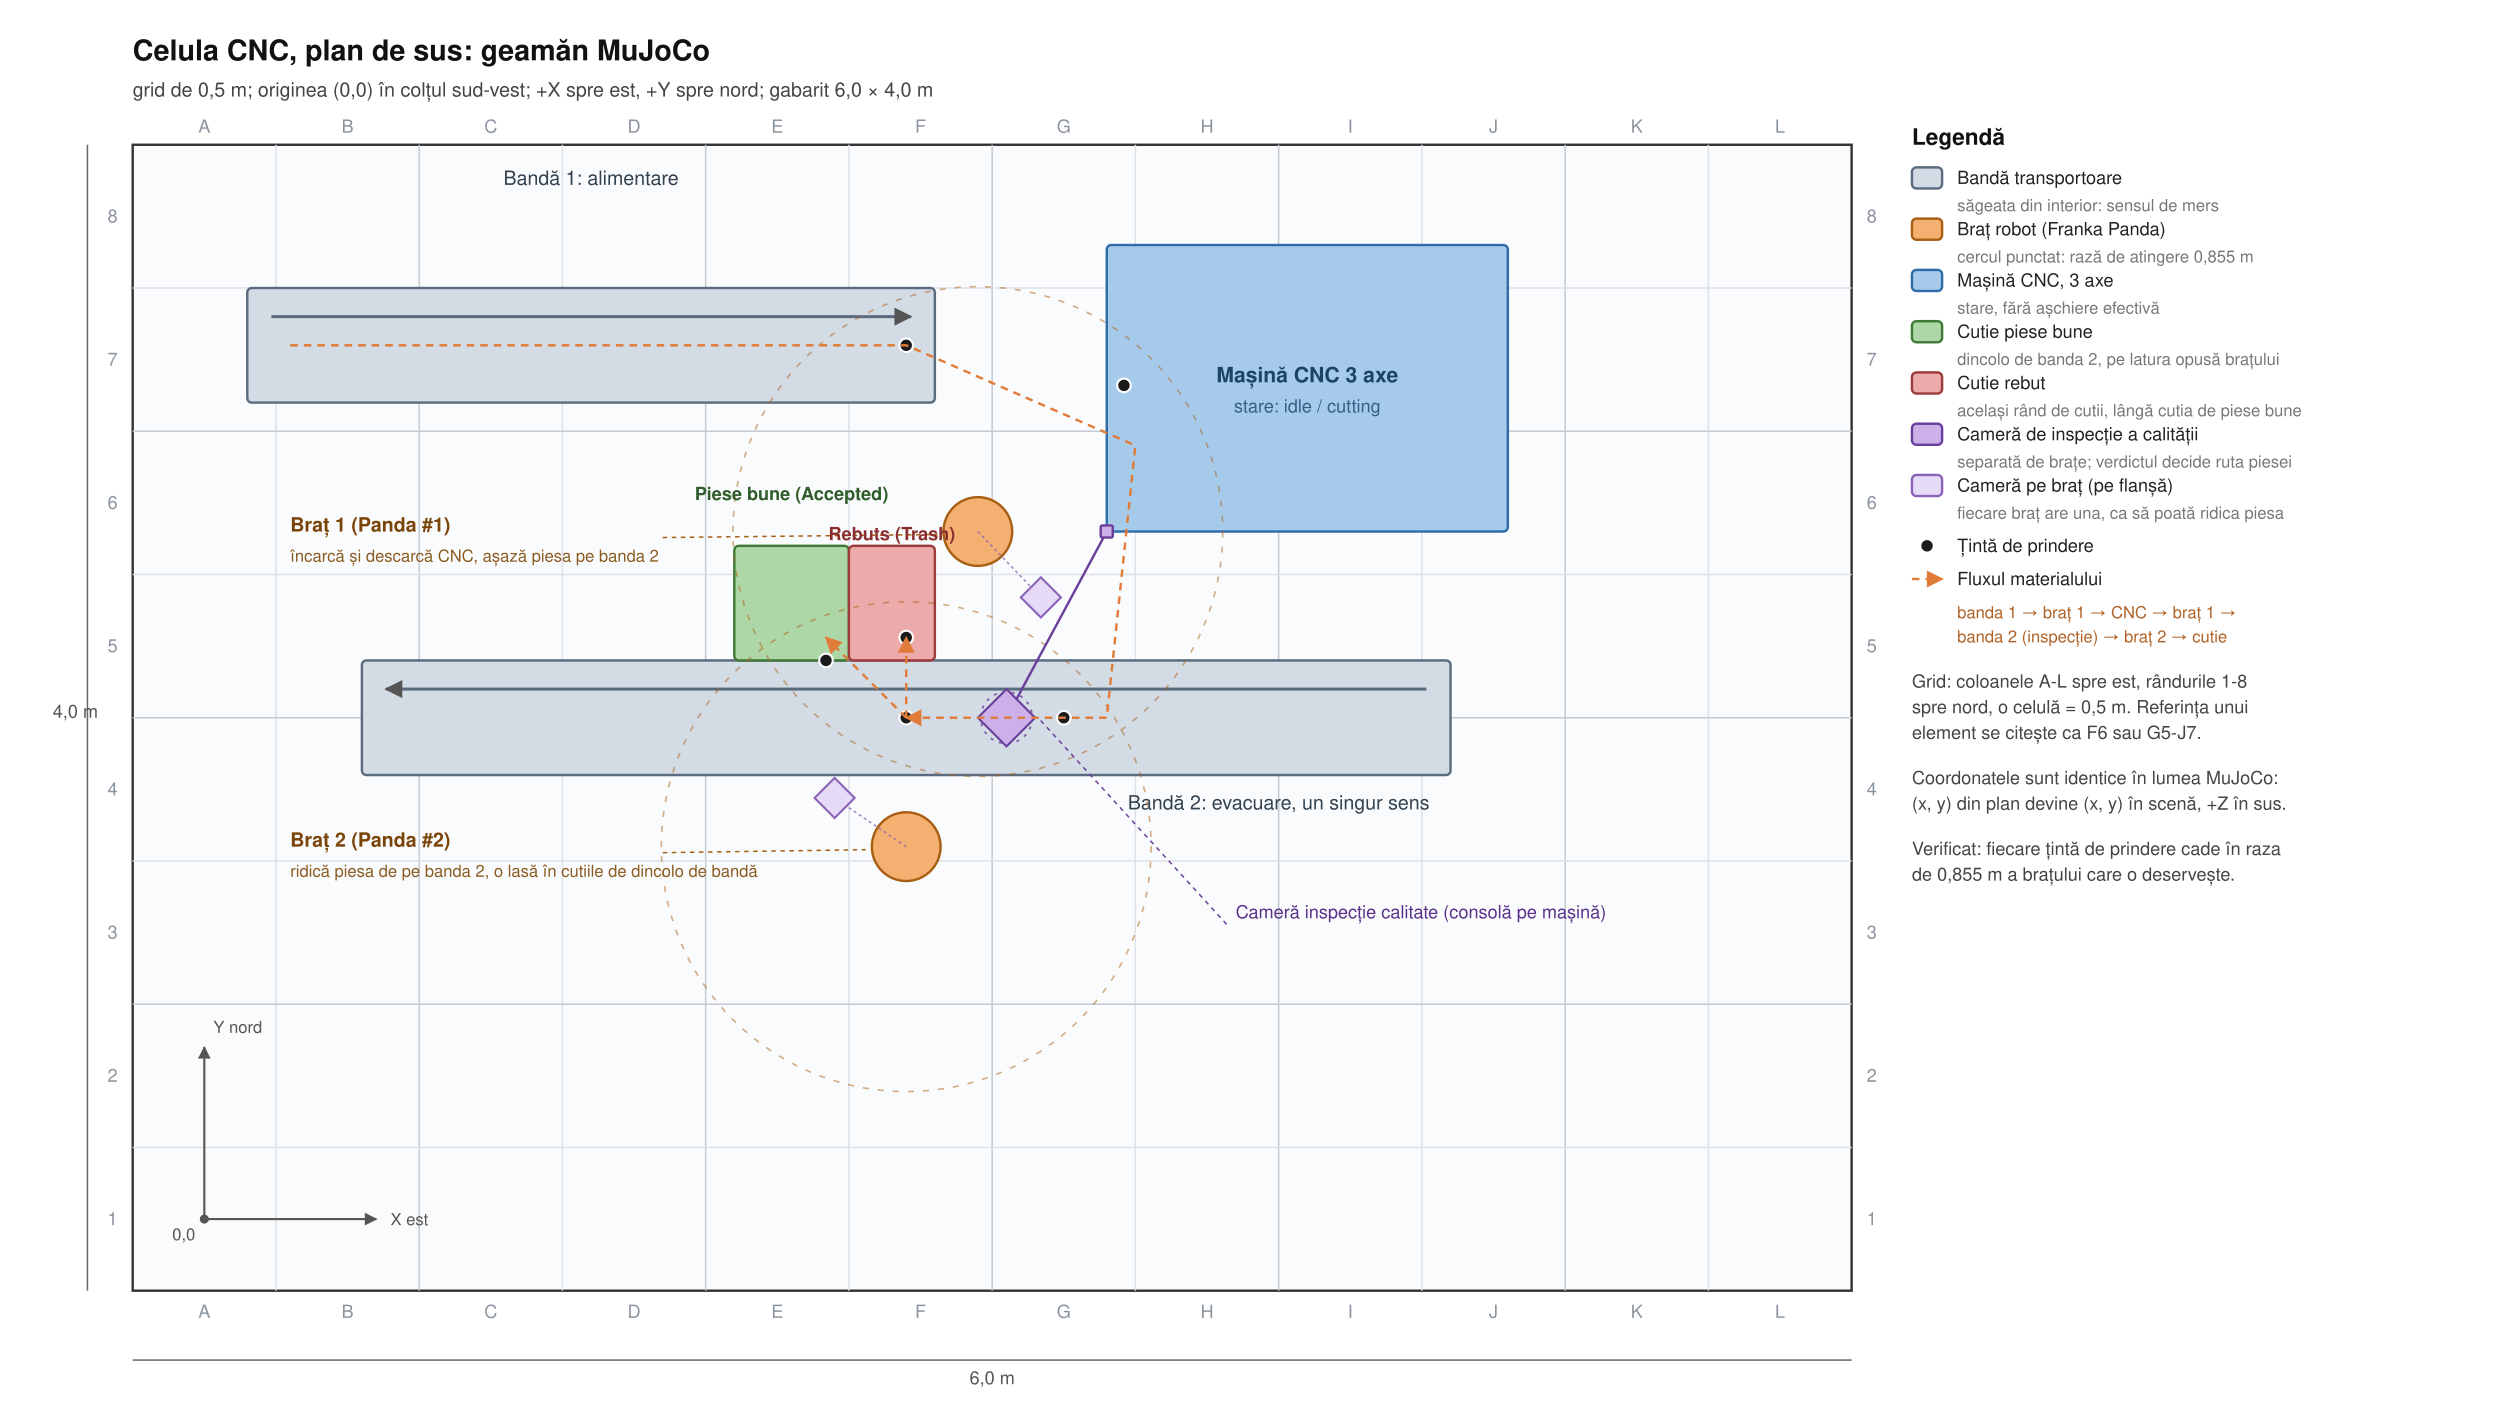
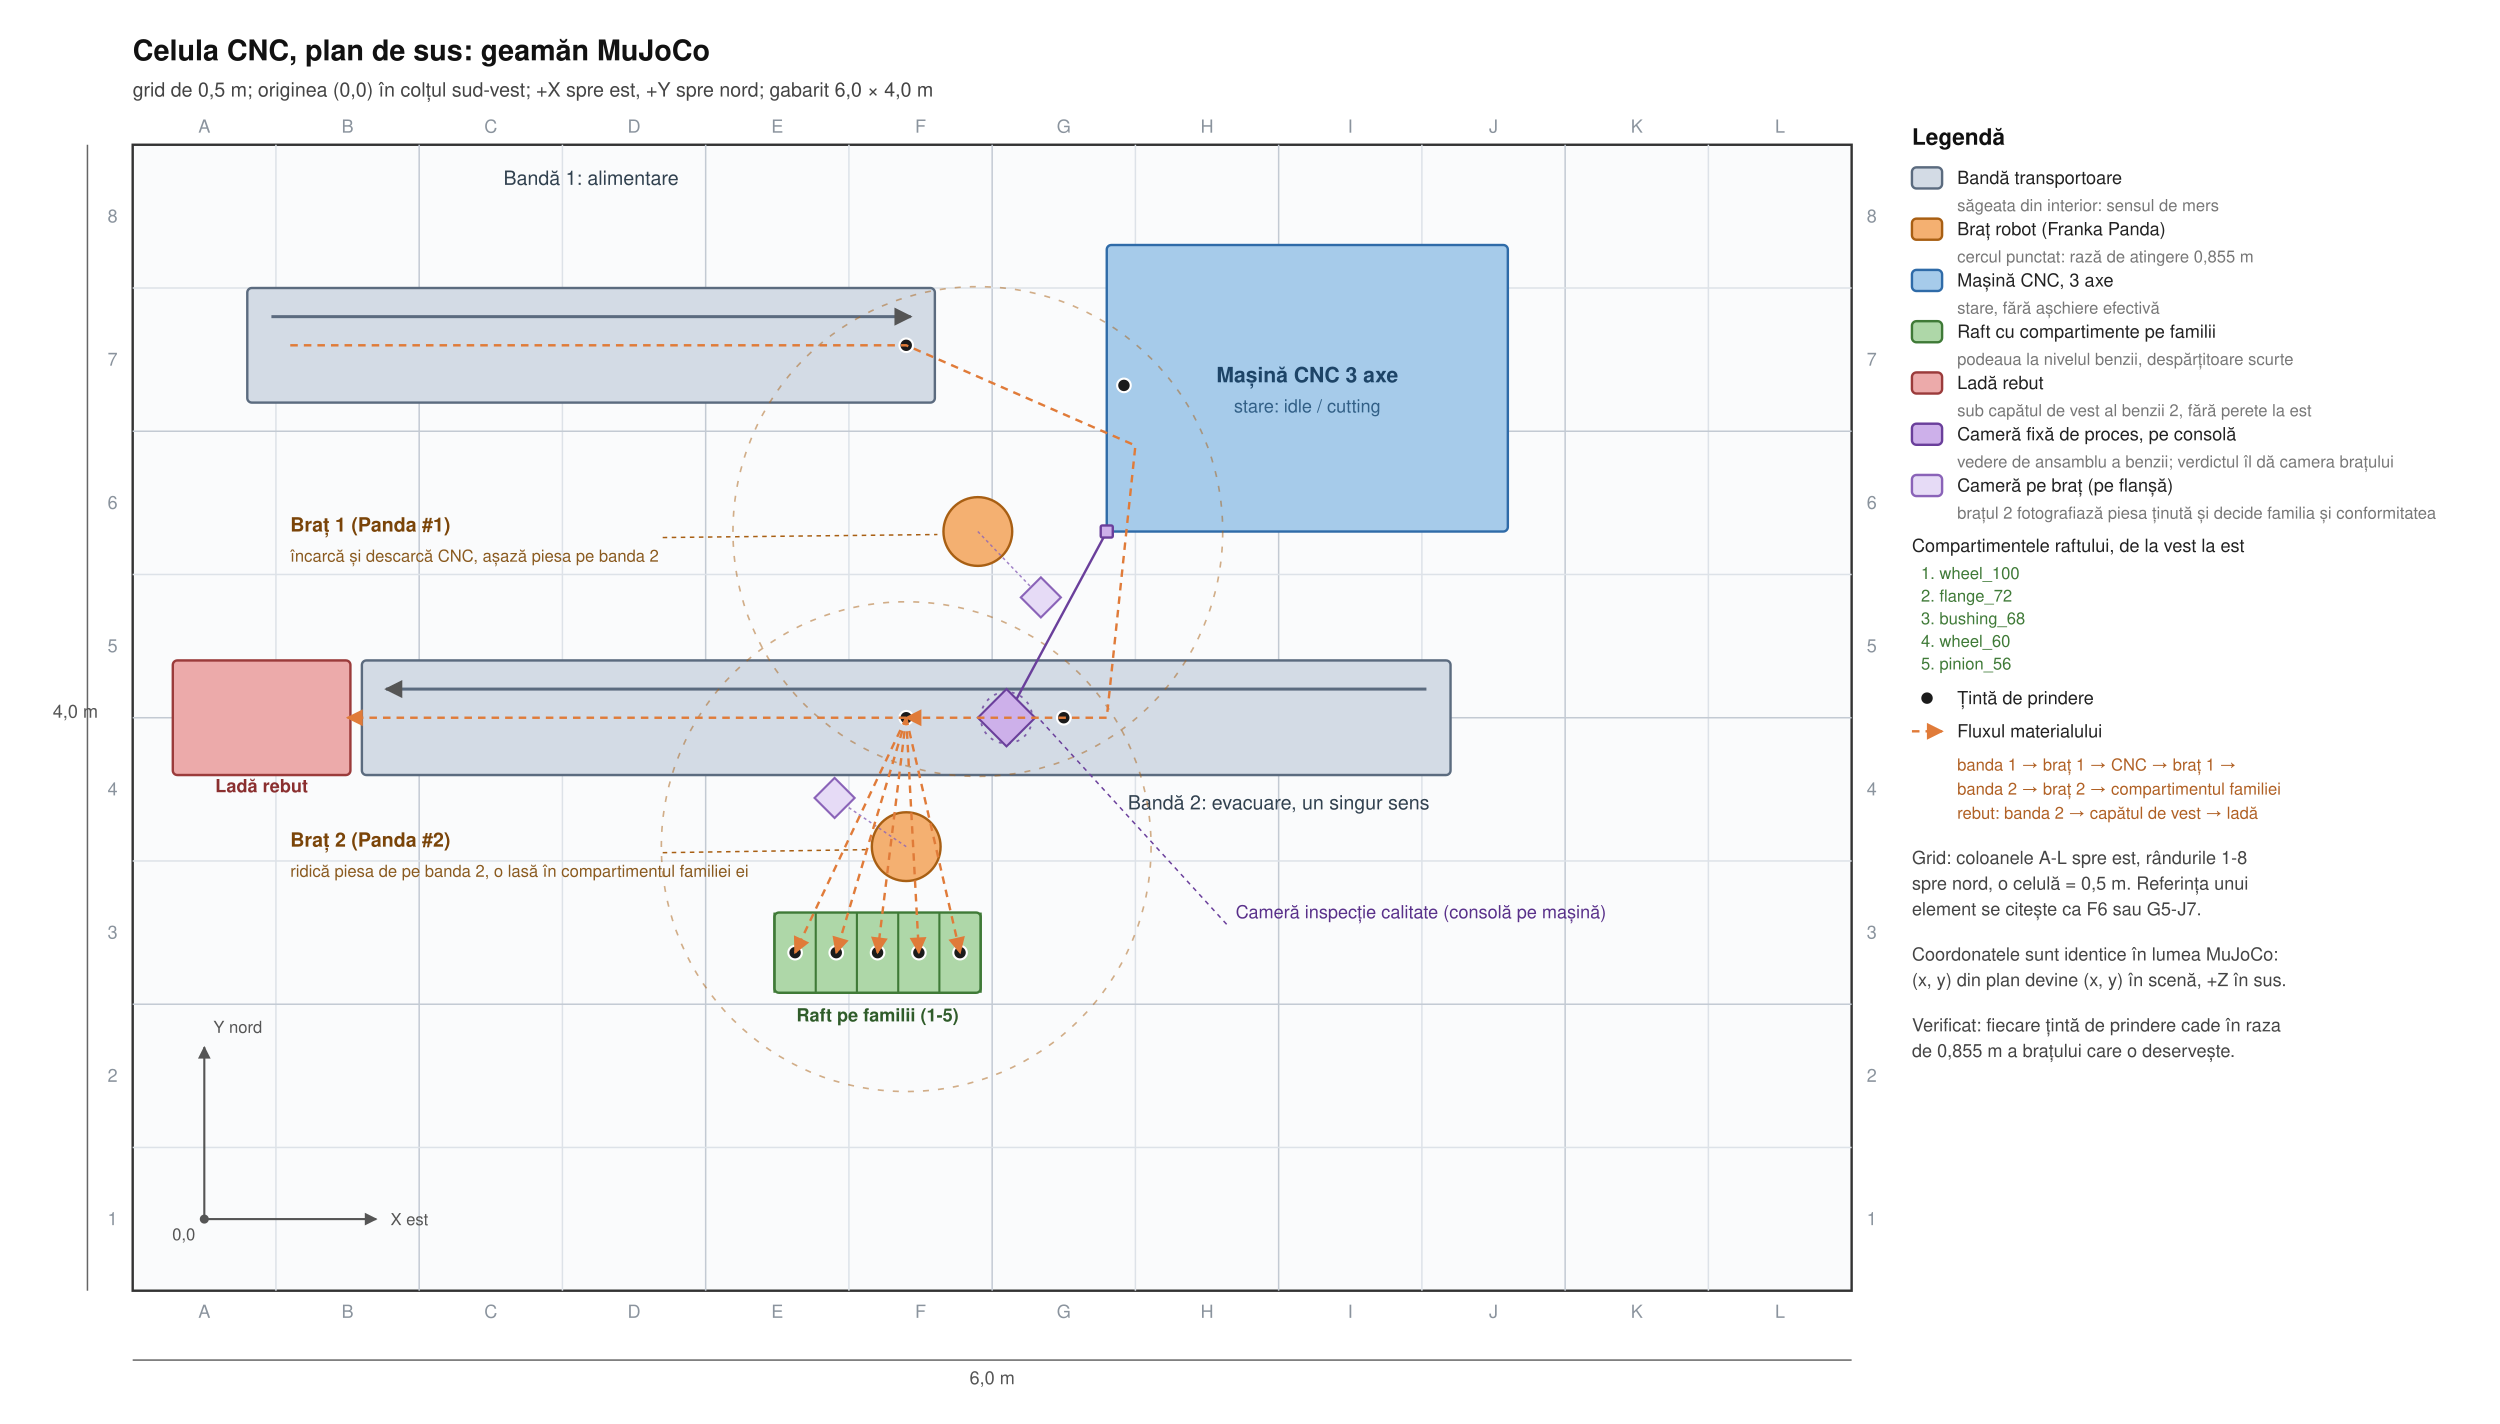
<svg xmlns="http://www.w3.org/2000/svg" width="1658" height="944" viewBox="0 0 1658 944" font-family="Helvetica, Arial, sans-serif">
  <defs>
    <marker id="arrow" viewBox="0 0 10 10" refX="9" refY="5" markerWidth="7" markerHeight="7" orient="auto-start-reverse">
      <path d="M 0 0 L 10 5 L 0 10 z" fill="#e07b39" />
    </marker>
    <marker id="arrow-gray" viewBox="0 0 10 10" refX="9" refY="5" markerWidth="6" markerHeight="6" orient="auto-start-reverse">
      <path d="M 0 0 L 10 5 L 0 10 z" fill="#555" />
    </marker>
  </defs>
  <rect x="0.0" y="0.0" width="1658.0" height="944.0" rx="0" fill="#ffffff" stroke="#ffffff" stroke-width="1.6" />
  <text x="88.0" y="40.0" font-size="19" text-anchor="start" fill="#111" font-weight="bold" opacity="1.00">Celula CNC, plan de sus: geamăn MuJoCo</text>
  <text x="88.0" y="64.0" font-size="13" text-anchor="start" fill="#444" font-weight="normal" opacity="1.00">grid de 0,5 m; originea (0,0) în colțul sud-vest; +X spre est, +Y spre nord; gabarit 6,0 × 4,0 m</text>
  <rect x="88.0" y="96.0" width="1140.0" height="760.0" rx="0" fill="#fafbfc" stroke="#333" stroke-width="1.6" />
  <line x1="183.0" y1="856.0" x2="183.0" y2="96.0" stroke="#dde2e8" stroke-width="1.0" />
  <line x1="278.0" y1="856.0" x2="278.0" y2="96.0" stroke="#c3cad3" stroke-width="1.0" />
  <line x1="373.0" y1="856.0" x2="373.0" y2="96.0" stroke="#dde2e8" stroke-width="1.0" />
  <line x1="468.0" y1="856.0" x2="468.0" y2="96.0" stroke="#c3cad3" stroke-width="1.0" />
  <line x1="563.0" y1="856.0" x2="563.0" y2="96.0" stroke="#dde2e8" stroke-width="1.0" />
  <line x1="658.0" y1="856.0" x2="658.0" y2="96.0" stroke="#c3cad3" stroke-width="1.0" />
  <line x1="753.0" y1="856.0" x2="753.0" y2="96.0" stroke="#dde2e8" stroke-width="1.0" />
  <line x1="848.0" y1="856.0" x2="848.0" y2="96.0" stroke="#c3cad3" stroke-width="1.0" />
  <line x1="943.0" y1="856.0" x2="943.0" y2="96.0" stroke="#dde2e8" stroke-width="1.0" />
  <line x1="1038.0" y1="856.0" x2="1038.0" y2="96.0" stroke="#c3cad3" stroke-width="1.0" />
  <line x1="1133.0" y1="856.0" x2="1133.0" y2="96.0" stroke="#dde2e8" stroke-width="1.0" />
  <line x1="88.0" y1="761.0" x2="1228.0" y2="761.0" stroke="#dde2e8" stroke-width="1.0" />
  <line x1="88.0" y1="666.0" x2="1228.0" y2="666.0" stroke="#c3cad3" stroke-width="1.0" />
  <line x1="88.0" y1="571.0" x2="1228.0" y2="571.0" stroke="#dde2e8" stroke-width="1.0" />
  <line x1="88.0" y1="476.0" x2="1228.0" y2="476.0" stroke="#c3cad3" stroke-width="1.0" />
  <line x1="88.0" y1="381.0" x2="1228.0" y2="381.0" stroke="#dde2e8" stroke-width="1.0" />
  <line x1="88.0" y1="286.0" x2="1228.0" y2="286.0" stroke="#c3cad3" stroke-width="1.0" />
  <line x1="88.0" y1="191.0" x2="1228.0" y2="191.0" stroke="#dde2e8" stroke-width="1.0" />
  <text x="135.5" y="88.0" font-size="12" text-anchor="middle" fill="#8a939d" font-weight="normal" opacity="1.00">A</text>
  <text x="135.5" y="874.0" font-size="12" text-anchor="middle" fill="#8a939d" font-weight="normal" opacity="1.00">A</text>
  <text x="230.5" y="88.0" font-size="12" text-anchor="middle" fill="#8a939d" font-weight="normal" opacity="1.00">B</text>
  <text x="230.5" y="874.0" font-size="12" text-anchor="middle" fill="#8a939d" font-weight="normal" opacity="1.00">B</text>
  <text x="325.5" y="88.0" font-size="12" text-anchor="middle" fill="#8a939d" font-weight="normal" opacity="1.00">C</text>
  <text x="325.5" y="874.0" font-size="12" text-anchor="middle" fill="#8a939d" font-weight="normal" opacity="1.00">C</text>
  <text x="420.5" y="88.0" font-size="12" text-anchor="middle" fill="#8a939d" font-weight="normal" opacity="1.00">D</text>
  <text x="420.5" y="874.0" font-size="12" text-anchor="middle" fill="#8a939d" font-weight="normal" opacity="1.00">D</text>
  <text x="515.5" y="88.0" font-size="12" text-anchor="middle" fill="#8a939d" font-weight="normal" opacity="1.00">E</text>
  <text x="515.5" y="874.0" font-size="12" text-anchor="middle" fill="#8a939d" font-weight="normal" opacity="1.00">E</text>
  <text x="610.5" y="88.0" font-size="12" text-anchor="middle" fill="#8a939d" font-weight="normal" opacity="1.00">F</text>
  <text x="610.5" y="874.0" font-size="12" text-anchor="middle" fill="#8a939d" font-weight="normal" opacity="1.00">F</text>
  <text x="705.5" y="88.0" font-size="12" text-anchor="middle" fill="#8a939d" font-weight="normal" opacity="1.00">G</text>
  <text x="705.5" y="874.0" font-size="12" text-anchor="middle" fill="#8a939d" font-weight="normal" opacity="1.00">G</text>
  <text x="800.5" y="88.0" font-size="12" text-anchor="middle" fill="#8a939d" font-weight="normal" opacity="1.00">H</text>
  <text x="800.5" y="874.0" font-size="12" text-anchor="middle" fill="#8a939d" font-weight="normal" opacity="1.00">H</text>
  <text x="895.5" y="88.0" font-size="12" text-anchor="middle" fill="#8a939d" font-weight="normal" opacity="1.00">I</text>
  <text x="895.5" y="874.0" font-size="12" text-anchor="middle" fill="#8a939d" font-weight="normal" opacity="1.00">I</text>
  <text x="990.5" y="88.0" font-size="12" text-anchor="middle" fill="#8a939d" font-weight="normal" opacity="1.00">J</text>
  <text x="990.5" y="874.0" font-size="12" text-anchor="middle" fill="#8a939d" font-weight="normal" opacity="1.00">J</text>
  <text x="1085.5" y="88.0" font-size="12" text-anchor="middle" fill="#8a939d" font-weight="normal" opacity="1.00">K</text>
  <text x="1085.5" y="874.0" font-size="12" text-anchor="middle" fill="#8a939d" font-weight="normal" opacity="1.00">K</text>
  <text x="1180.5" y="88.0" font-size="12" text-anchor="middle" fill="#8a939d" font-weight="normal" opacity="1.00">L</text>
  <text x="1180.5" y="874.0" font-size="12" text-anchor="middle" fill="#8a939d" font-weight="normal" opacity="1.00">L</text>
  <text x="78.0" y="812.5" font-size="12" text-anchor="end" fill="#8a939d" font-weight="normal" opacity="1.00">1</text>
  <text x="1238.0" y="812.5" font-size="12" text-anchor="start" fill="#8a939d" font-weight="normal" opacity="1.00">1</text>
  <text x="78.0" y="717.5" font-size="12" text-anchor="end" fill="#8a939d" font-weight="normal" opacity="1.00">2</text>
  <text x="1238.0" y="717.5" font-size="12" text-anchor="start" fill="#8a939d" font-weight="normal" opacity="1.00">2</text>
  <text x="78.0" y="622.5" font-size="12" text-anchor="end" fill="#8a939d" font-weight="normal" opacity="1.00">3</text>
  <text x="1238.0" y="622.5" font-size="12" text-anchor="start" fill="#8a939d" font-weight="normal" opacity="1.00">3</text>
  <text x="78.0" y="527.5" font-size="12" text-anchor="end" fill="#8a939d" font-weight="normal" opacity="1.00">4</text>
  <text x="1238.0" y="527.5" font-size="12" text-anchor="start" fill="#8a939d" font-weight="normal" opacity="1.00">4</text>
  <text x="78.0" y="432.5" font-size="12" text-anchor="end" fill="#8a939d" font-weight="normal" opacity="1.00">5</text>
  <text x="1238.0" y="432.5" font-size="12" text-anchor="start" fill="#8a939d" font-weight="normal" opacity="1.00">5</text>
  <text x="78.0" y="337.5" font-size="12" text-anchor="end" fill="#8a939d" font-weight="normal" opacity="1.00">6</text>
  <text x="1238.0" y="337.5" font-size="12" text-anchor="start" fill="#8a939d" font-weight="normal" opacity="1.00">6</text>
  <text x="78.0" y="242.5" font-size="12" text-anchor="end" fill="#8a939d" font-weight="normal" opacity="1.00">7</text>
  <text x="1238.0" y="242.5" font-size="12" text-anchor="start" fill="#8a939d" font-weight="normal" opacity="1.00">7</text>
  <text x="78.0" y="147.5" font-size="12" text-anchor="end" fill="#8a939d" font-weight="normal" opacity="1.00">8</text>
  <text x="1238.0" y="147.5" font-size="12" text-anchor="start" fill="#8a939d" font-weight="normal" opacity="1.00">8</text>
  <rect x="164.0" y="191.0" width="456.0" height="76.0" rx="3" fill="#d3dbe5" stroke="#5b6b7f" stroke-width="1.6" />
  <line x1="180.0" y1="210.0" x2="604.0" y2="210.0" stroke="#5b6b7f" stroke-width="2.0" marker-end="url(#arrow-gray)" />
  <text x="392.0" y="122.6" font-size="13" text-anchor="middle" fill="#31414f" font-weight="normal" opacity="1.00">Bandă 1: alimentare</text>
  <rect x="240.0" y="438.0" width="722.0" height="76.0" rx="3" fill="#d3dbe5" stroke="#5b6b7f" stroke-width="1.6" />
  <line x1="946.0" y1="457.0" x2="256.0" y2="457.0" stroke="#5b6b7f" stroke-width="2.0" marker-end="url(#arrow-gray)" />
  <text x="848.0" y="536.8" font-size="13" text-anchor="middle" fill="#31414f" font-weight="normal" opacity="1.00">Bandă 2: evacuare, un singur sens</text>
  <rect x="734.0" y="162.5" width="266.0" height="190.0" rx="3" fill="#a6cbea" stroke="#2f6ba8" stroke-width="1.6" />
-   <rect x="487.0" y="362.0" width="76.0" height="76.0" rx="3" fill="#aed7a8" stroke="#3f7a37" stroke-width="1.6" />
-   <rect x="563.0" y="362.0" width="57.0" height="76.0" rx="3" fill="#ecaaaa" stroke="#9b3b3b" stroke-width="1.6" />
+   <rect x="513.6" y="605.2" width="136.8" height="53.2" rx="3" fill="#aed7a8" stroke="#3f7a37" stroke-width="1.6" />
+   <rect x="114.6" y="438.0" width="117.8" height="76.0" rx="3" fill="#ecaaaa" stroke="#9b3b3b" stroke-width="1.6" />
  <text x="867.0" y="253.5" font-size="14" text-anchor="middle" fill="#1d4467" font-weight="bold" opacity="1.00">Mașină CNC 3 axe</text>
  <text x="867.0" y="273.5" font-size="12" text-anchor="middle" fill="#315f86" font-weight="normal" opacity="1.00">stare: idle / cutting</text>
+   <line x1="513.6" y1="658.4" x2="513.6" y2="605.2" stroke="#3f7a37" stroke-width="1.4" />
+   <line x1="541.0" y1="658.4" x2="541.0" y2="605.2" stroke="#3f7a37" stroke-width="1.4" />
+   <line x1="568.3" y1="658.4" x2="568.3" y2="605.2" stroke="#3f7a37" stroke-width="1.4" />
+   <line x1="595.7" y1="658.4" x2="595.7" y2="605.2" stroke="#3f7a37" stroke-width="1.4" />
+   <line x1="623.0" y1="658.4" x2="623.0" y2="605.2" stroke="#3f7a37" stroke-width="1.4" />
+   <line x1="650.4" y1="658.4" x2="650.4" y2="605.2" stroke="#3f7a37" stroke-width="1.4" />
+   <text x="527.3" y="635.8" font-size="11" text-anchor="middle" fill="#2f5c2a" font-weight="normal" opacity="1.00">1</text>
+   <text x="554.6" y="635.8" font-size="11" text-anchor="middle" fill="#2f5c2a" font-weight="normal" opacity="1.00">2</text>
+   <text x="582.0" y="635.8" font-size="11" text-anchor="middle" fill="#2f5c2a" font-weight="normal" opacity="1.00">3</text>
+   <text x="609.4" y="635.8" font-size="11" text-anchor="middle" fill="#2f5c2a" font-weight="normal" opacity="1.00">4</text>
+   <text x="636.7" y="635.8" font-size="11" text-anchor="middle" fill="#2f5c2a" font-weight="normal" opacity="1.00">5</text>
  <circle cx="648.5" cy="352.5" r="162.4" fill="none" stroke="#a85f13" stroke-width="1.1" stroke-dasharray="4 6" opacity="0.5" />
  <circle cx="648.5" cy="352.5" r="22.8" fill="#f4b071" stroke="#a85f13" stroke-width="1.6" />
  <text x="192.5" y="352.5" font-size="13" text-anchor="start" fill="#7a4408" font-weight="bold" opacity="1.00">Braț 1 (Panda #1)</text>
  <text x="192.5" y="372.5" font-size="11" text-anchor="start" fill="#8a5a1f" font-weight="normal" opacity="1.00">încarcă și descarcă CNC, așază piesa pe banda 2</text>
  <line x1="439.5" y1="356.5" x2="621.7" y2="354.5" stroke="#a85f13" stroke-width="1.0" stroke-dasharray="3 3" />
  <line x1="648.5" y1="352.5" x2="690.3" y2="396.2" stroke="#8a63b8" stroke-width="1.0" stroke-dasharray="2 2" opacity="0.80" />
  <path d="M 690.3 382.9 L 703.6 396.2 L 690.3 409.5 L 677.0 396.2 Z" fill="#e6dbf6" stroke="#8a63b8" stroke-width="1.4" />
  <circle cx="601.0" cy="561.5" r="162.4" fill="none" stroke="#a85f13" stroke-width="1.1" stroke-dasharray="4 6" opacity="0.5" />
  <circle cx="601.0" cy="561.5" r="22.8" fill="#f4b071" stroke="#a85f13" stroke-width="1.6" />
  <text x="192.5" y="561.5" font-size="13" text-anchor="start" fill="#7a4408" font-weight="bold" opacity="1.00">Braț 2 (Panda #2)</text>
-   <text x="192.5" y="581.5" font-size="11" text-anchor="start" fill="#8a5a1f" font-weight="normal" opacity="1.00">ridică piesa de pe banda 2, o lasă în cutiile de dincolo de bandă</text>
+   <text x="192.5" y="581.5" font-size="11" text-anchor="start" fill="#8a5a1f" font-weight="normal" opacity="1.00">ridică piesa de pe banda 2, o lasă în compartimentul familiei ei</text>
  <line x1="439.5" y1="565.5" x2="574.2" y2="563.5" stroke="#a85f13" stroke-width="1.0" stroke-dasharray="3 3" />
  <line x1="601.0" y1="561.5" x2="553.5" y2="529.2" stroke="#8a63b8" stroke-width="1.0" stroke-dasharray="2 2" opacity="0.80" />
  <path d="M 553.5 515.9 L 566.8 529.2 L 553.5 542.5 L 540.2 529.2 Z" fill="#e6dbf6" stroke="#8a63b8" stroke-width="1.4" />
  <line x1="135.5" y1="808.5" x2="249.5" y2="808.5" stroke="#555" stroke-width="1.4" marker-end="url(#arrow-gray)" />
  <text x="259.0" y="812.5" font-size="11" text-anchor="start" fill="#555" font-weight="normal" opacity="1.00">X est</text>
  <line x1="135.5" y1="808.5" x2="135.5" y2="694.5" stroke="#555" stroke-width="1.4" marker-end="url(#arrow-gray)" />
  <text x="141.5" y="685.0" font-size="11" text-anchor="start" fill="#555" font-weight="normal" opacity="1.00">Y nord</text>
  <circle cx="135.5" cy="808.5" r="3" fill="#555" />
  <text x="129.5" y="822.5" font-size="11" text-anchor="end" fill="#555" font-weight="normal" opacity="1.00">0,0</text>
  <line x1="734.0" y1="352.5" x2="667.5" y2="476.0" stroke="#6a3f9b" stroke-width="1.6" />
  <rect x="730.0" y="348.5" width="8.0" height="8.0" rx="1" fill="#cdb0ea" stroke="#6a3f9b" stroke-width="1.6" />
  <circle cx="667.5" cy="476.0" r="17.1" fill="none" stroke="#6a3f9b" stroke-width="1.2" stroke-dasharray="2 4" opacity="0.8" />
  <path d="M 667.5 457.0 L 686.5 476.0 L 667.5 495.0 L 648.5 476.0 Z" fill="#cdb0ea" stroke="#6a3f9b" stroke-width="1.4" />
  <line x1="813.5" y1="613.0" x2="688.5" y2="476.0" stroke="#6a3f9b" stroke-width="1.0" stroke-dasharray="3 3" />
  <text x="819.5" y="609.0" font-size="12" text-anchor="start" fill="#59308a" font-weight="normal" opacity="1.00">Cameră inspecție calitate (consolă pe mașină)</text>
  <circle cx="601.0" cy="229.0" r="4.5" fill="#1b1b1b" stroke="#ffffff" stroke-width="1.4" />
  <circle cx="745.4" cy="255.6" r="4.5" fill="#1b1b1b" stroke="#ffffff" stroke-width="1.4" />
  <circle cx="705.5" cy="476.0" r="4.5" fill="#1b1b1b" stroke="#ffffff" stroke-width="1.4" />
  <circle cx="601.0" cy="476.0" r="4.5" fill="#1b1b1b" stroke="#ffffff" stroke-width="1.4" />
-   <circle cx="547.8" cy="438.0" r="4.5" fill="#1b1b1b" stroke="#ffffff" stroke-width="1.4" />
-   <circle cx="601.0" cy="422.8" r="4.5" fill="#1b1b1b" stroke="#ffffff" stroke-width="1.4" />
-   <text x="525.0" y="331.6" font-size="12" text-anchor="middle" fill="#2f5c2a" font-weight="bold" opacity="1.00">Piese bune (Accepted)</text>
-   <text x="591.5" y="358.2" font-size="12" text-anchor="middle" fill="#8a2f2f" font-weight="bold" opacity="1.00">Rebuts (Trash)</text>
+   <circle cx="527.3" cy="631.8" r="4.5" fill="#1b1b1b" stroke="#ffffff" stroke-width="1.4" />
+   <circle cx="554.6" cy="631.8" r="4.5" fill="#1b1b1b" stroke="#ffffff" stroke-width="1.4" />
+   <circle cx="582.0" cy="631.8" r="4.5" fill="#1b1b1b" stroke="#ffffff" stroke-width="1.4" />
+   <circle cx="609.4" cy="631.8" r="4.5" fill="#1b1b1b" stroke="#ffffff" stroke-width="1.4" />
+   <circle cx="636.7" cy="631.8" r="4.5" fill="#1b1b1b" stroke="#ffffff" stroke-width="1.4" />
+   <text x="582.0" y="677.4" font-size="12" text-anchor="middle" fill="#2f5c2a" font-weight="bold" opacity="1.00">Raft pe familii (1-5)</text>
+   <text x="173.5" y="525.4" font-size="12" text-anchor="middle" fill="#8a2f2f" font-weight="bold" opacity="1.00">Ladă rebut</text>
  <polyline points="192.5,229.0 601.0,229.0 753.0,295.5 734.0,476.0 601.0,476.0" fill="none" stroke="#e07b39" stroke-width="1.6" stroke-dasharray="5 4" marker-end="url(#arrow)" />
-   <polyline points="601.0,476.0 547.8,422.8" fill="none" stroke="#e07b39" stroke-width="1.6" stroke-dasharray="5 4" marker-end="url(#arrow)" />
-   <polyline points="601.0,476.0 601.0,422.8" fill="none" stroke="#e07b39" stroke-width="1.6" stroke-dasharray="5 4" marker-end="url(#arrow)" />
+   <polyline points="601.0,476.0 527.3,631.8" fill="none" stroke="#e07b39" stroke-width="1.6" stroke-dasharray="5 4" marker-end="url(#arrow)" />
+   <polyline points="601.0,476.0 554.6,631.8" fill="none" stroke="#e07b39" stroke-width="1.6" stroke-dasharray="5 4" marker-end="url(#arrow)" />
+   <polyline points="601.0,476.0 582.0,631.8" fill="none" stroke="#e07b39" stroke-width="1.6" stroke-dasharray="5 4" marker-end="url(#arrow)" />
+   <polyline points="601.0,476.0 609.4,631.8" fill="none" stroke="#e07b39" stroke-width="1.6" stroke-dasharray="5 4" marker-end="url(#arrow)" />
+   <polyline points="601.0,476.0 636.7,631.8" fill="none" stroke="#e07b39" stroke-width="1.6" stroke-dasharray="5 4" marker-end="url(#arrow)" />
+   <polyline points="601.0,476.0 230.5,476.0" fill="none" stroke="#e07b39" stroke-width="1.6" stroke-dasharray="5 4" marker-end="url(#arrow)" />
  <line x1="88.0" y1="902.0" x2="1228.0" y2="902.0" stroke="#666" stroke-width="1.0" />
  <text x="658.0" y="918.0" font-size="12" text-anchor="middle" fill="#555" font-weight="normal" opacity="1.00">6,0 m</text>
  <line x1="58.0" y1="856.0" x2="58.0" y2="96.0" stroke="#666" stroke-width="1.0" />
  <text x="50.0" y="476.0" font-size="12" text-anchor="middle" fill="#555" font-weight="normal" opacity="1.00">4,0 m</text>
  <text x="1268.0" y="96.0" font-size="15" text-anchor="start" fill="#111" font-weight="bold" opacity="1.00">Legendă</text>
  <rect x="1268.0" y="111.0" width="20.0" height="14.0" rx="3" fill="#d3dbe5" stroke="#5b6b7f" stroke-width="1.6" />
  <text x="1298.0" y="122.0" font-size="12" text-anchor="start" fill="#222" font-weight="normal" opacity="1.00">Bandă transportoare</text>
  <text x="1298.0" y="140.0" font-size="11" text-anchor="start" fill="#777" font-weight="normal" opacity="1.00">săgeata din interior: sensul de mers</text>
  <rect x="1268.0" y="145.0" width="20.0" height="14.0" rx="3" fill="#f4b071" stroke="#a85f13" stroke-width="1.6" />
  <text x="1298.0" y="156.0" font-size="12" text-anchor="start" fill="#222" font-weight="normal" opacity="1.00">Braț robot (Franka Panda)</text>
  <text x="1298.0" y="174.0" font-size="11" text-anchor="start" fill="#777" font-weight="normal" opacity="1.00">cercul punctat: rază de atingere 0,855 m</text>
  <rect x="1268.0" y="179.0" width="20.0" height="14.0" rx="3" fill="#a6cbea" stroke="#2f6ba8" stroke-width="1.6" />
  <text x="1298.0" y="190.0" font-size="12" text-anchor="start" fill="#222" font-weight="normal" opacity="1.00">Mașină CNC, 3 axe</text>
  <text x="1298.0" y="208.0" font-size="11" text-anchor="start" fill="#777" font-weight="normal" opacity="1.00">stare, fără așchiere efectivă</text>
  <rect x="1268.0" y="213.0" width="20.0" height="14.0" rx="3" fill="#aed7a8" stroke="#3f7a37" stroke-width="1.6" />
-   <text x="1298.0" y="224.0" font-size="12" text-anchor="start" fill="#222" font-weight="normal" opacity="1.00">Cutie piese bune</text>
-   <text x="1298.0" y="242.0" font-size="11" text-anchor="start" fill="#777" font-weight="normal" opacity="1.00">dincolo de banda 2, pe latura opusă brațului</text>
+   <text x="1298.0" y="224.0" font-size="12" text-anchor="start" fill="#222" font-weight="normal" opacity="1.00">Raft cu compartimente pe familii</text>
+   <text x="1298.0" y="242.0" font-size="11" text-anchor="start" fill="#777" font-weight="normal" opacity="1.00">podeaua la nivelul benzii, despărțitoare scurte</text>
  <rect x="1268.0" y="247.0" width="20.0" height="14.0" rx="3" fill="#ecaaaa" stroke="#9b3b3b" stroke-width="1.6" />
-   <text x="1298.0" y="258.0" font-size="12" text-anchor="start" fill="#222" font-weight="normal" opacity="1.00">Cutie rebut</text>
-   <text x="1298.0" y="276.0" font-size="11" text-anchor="start" fill="#777" font-weight="normal" opacity="1.00">același rând de cutii, lângă cutia de piese bune</text>
+   <text x="1298.0" y="258.0" font-size="12" text-anchor="start" fill="#222" font-weight="normal" opacity="1.00">Ladă rebut</text>
+   <text x="1298.0" y="276.0" font-size="11" text-anchor="start" fill="#777" font-weight="normal" opacity="1.00">sub capătul de vest al benzii 2, fără perete la est</text>
  <rect x="1268.0" y="281.0" width="20.0" height="14.0" rx="3" fill="#cdb0ea" stroke="#6a3f9b" stroke-width="1.6" />
-   <text x="1298.0" y="292.0" font-size="12" text-anchor="start" fill="#222" font-weight="normal" opacity="1.00">Cameră de inspecție a calității</text>
-   <text x="1298.0" y="310.0" font-size="11" text-anchor="start" fill="#777" font-weight="normal" opacity="1.00">separată de brațe; verdictul decide ruta piesei</text>
+   <text x="1298.0" y="292.0" font-size="12" text-anchor="start" fill="#222" font-weight="normal" opacity="1.00">Cameră fixă de proces, pe consolă</text>
+   <text x="1298.0" y="310.0" font-size="11" text-anchor="start" fill="#777" font-weight="normal" opacity="1.00">vedere de ansamblu a benzii; verdictul îl dă camera brațului</text>
  <rect x="1268.0" y="315.0" width="20.0" height="14.0" rx="3" fill="#e6dbf6" stroke="#8a63b8" stroke-width="1.6" />
  <text x="1298.0" y="326.0" font-size="12" text-anchor="start" fill="#222" font-weight="normal" opacity="1.00">Cameră pe braț (pe flanșă)</text>
-   <text x="1298.0" y="344.0" font-size="11" text-anchor="start" fill="#777" font-weight="normal" opacity="1.00">fiecare braț are una, ca să poată ridica piesa</text>
-   <circle cx="1278.0" cy="362.0" r="4.5" fill="#1b1b1b" stroke="#fff" stroke-width="1.4" />
-   <text x="1298.0" y="366.0" font-size="12" text-anchor="start" fill="#222" font-weight="normal" opacity="1.00">Țintă de prindere</text>
-   <line x1="1268.0" y1="384.0" x2="1288.0" y2="384.0" stroke="#e07b39" stroke-width="1.6" stroke-dasharray="5 4" marker-end="url(#arrow)" />
-   <text x="1298.0" y="388.0" font-size="12" text-anchor="start" fill="#222" font-weight="normal" opacity="1.00">Fluxul materialului</text>
-   <text x="1298.0" y="410.0" font-size="11" text-anchor="start" fill="#b06024" font-weight="normal" opacity="1.00">banda 1 → braț 1 → CNC → braț 1 →</text>
-   <text x="1298.0" y="426.0" font-size="11" text-anchor="start" fill="#b06024" font-weight="normal" opacity="1.00">banda 2 (inspecție) → braț 2 → cutie</text>
-   <text x="1268.0" y="456.0" font-size="12" text-anchor="start" fill="#444" font-weight="normal" opacity="1.00">Grid: coloanele A-L spre est, rândurile 1-8</text>
-   <text x="1268.0" y="473.0" font-size="12" text-anchor="start" fill="#444" font-weight="normal" opacity="1.00">spre nord, o celulă = 0,5 m. Referința unui</text>
-   <text x="1268.0" y="490.0" font-size="12" text-anchor="start" fill="#444" font-weight="normal" opacity="1.00">element se citește ca F6 sau G5-J7.</text>
-   <text x="1268.0" y="520.0" font-size="12" text-anchor="start" fill="#444" font-weight="normal" opacity="1.00">Coordonatele sunt identice în lumea MuJoCo:</text>
-   <text x="1268.0" y="537.0" font-size="12" text-anchor="start" fill="#444" font-weight="normal" opacity="1.00">(x, y) din plan devine (x, y) în scenă, +Z în sus.</text>
-   <text x="1268.0" y="567.0" font-size="12" text-anchor="start" fill="#444" font-weight="normal" opacity="1.00">Verificat: fiecare țintă de prindere cade în raza</text>
-   <text x="1268.0" y="584.0" font-size="12" text-anchor="start" fill="#444" font-weight="normal" opacity="1.00">de 0,855 m a brațului care o deservește.</text>
+   <text x="1298.0" y="344.0" font-size="11" text-anchor="start" fill="#777" font-weight="normal" opacity="1.00">brațul 2 fotografiază piesa ținută și decide familia și conformitatea</text>
+   <text x="1268.0" y="366.0" font-size="12" text-anchor="start" fill="#222" font-weight="normal" opacity="1.00">Compartimentele raftului, de la vest la est</text>
+   <text x="1274.0" y="384.0" font-size="11" text-anchor="start" fill="#3f7a37" font-weight="normal" opacity="1.00">1. wheel_100</text>
+   <text x="1274.0" y="399.0" font-size="11" text-anchor="start" fill="#3f7a37" font-weight="normal" opacity="1.00">2. flange_72</text>
+   <text x="1274.0" y="414.0" font-size="11" text-anchor="start" fill="#3f7a37" font-weight="normal" opacity="1.00">3. bushing_68</text>
+   <text x="1274.0" y="429.0" font-size="11" text-anchor="start" fill="#3f7a37" font-weight="normal" opacity="1.00">4. wheel_60</text>
+   <text x="1274.0" y="444.0" font-size="11" text-anchor="start" fill="#3f7a37" font-weight="normal" opacity="1.00">5. pinion_56</text>
+   <circle cx="1278.0" cy="463.0" r="4.5" fill="#1b1b1b" stroke="#fff" stroke-width="1.4" />
+   <text x="1298.0" y="467.0" font-size="12" text-anchor="start" fill="#222" font-weight="normal" opacity="1.00">Țintă de prindere</text>
+   <line x1="1268.0" y1="485.0" x2="1288.0" y2="485.0" stroke="#e07b39" stroke-width="1.6" stroke-dasharray="5 4" marker-end="url(#arrow)" />
+   <text x="1298.0" y="489.0" font-size="12" text-anchor="start" fill="#222" font-weight="normal" opacity="1.00">Fluxul materialului</text>
+   <text x="1298.0" y="511.0" font-size="11" text-anchor="start" fill="#b06024" font-weight="normal" opacity="1.00">banda 1 → braț 1 → CNC → braț 1 →</text>
+   <text x="1298.0" y="527.0" font-size="11" text-anchor="start" fill="#b06024" font-weight="normal" opacity="1.00">banda 2 → braț 2 → compartimentul familiei</text>
+   <text x="1298.0" y="543.0" font-size="11" text-anchor="start" fill="#b06024" font-weight="normal" opacity="1.00">rebut: banda 2 → capătul de vest → ladă</text>
+   <text x="1268.0" y="573.0" font-size="12" text-anchor="start" fill="#444" font-weight="normal" opacity="1.00">Grid: coloanele A-L spre est, rândurile 1-8</text>
+   <text x="1268.0" y="590.0" font-size="12" text-anchor="start" fill="#444" font-weight="normal" opacity="1.00">spre nord, o celulă = 0,5 m. Referința unui</text>
+   <text x="1268.0" y="607.0" font-size="12" text-anchor="start" fill="#444" font-weight="normal" opacity="1.00">element se citește ca F6 sau G5-J7.</text>
+   <text x="1268.0" y="637.0" font-size="12" text-anchor="start" fill="#444" font-weight="normal" opacity="1.00">Coordonatele sunt identice în lumea MuJoCo:</text>
+   <text x="1268.0" y="654.0" font-size="12" text-anchor="start" fill="#444" font-weight="normal" opacity="1.00">(x, y) din plan devine (x, y) în scenă, +Z în sus.</text>
+   <text x="1268.0" y="684.0" font-size="12" text-anchor="start" fill="#444" font-weight="normal" opacity="1.00">Verificat: fiecare țintă de prindere cade în raza</text>
+   <text x="1268.0" y="701.0" font-size="12" text-anchor="start" fill="#444" font-weight="normal" opacity="1.00">de 0,855 m a brațului care o deservește.</text>
</svg>
